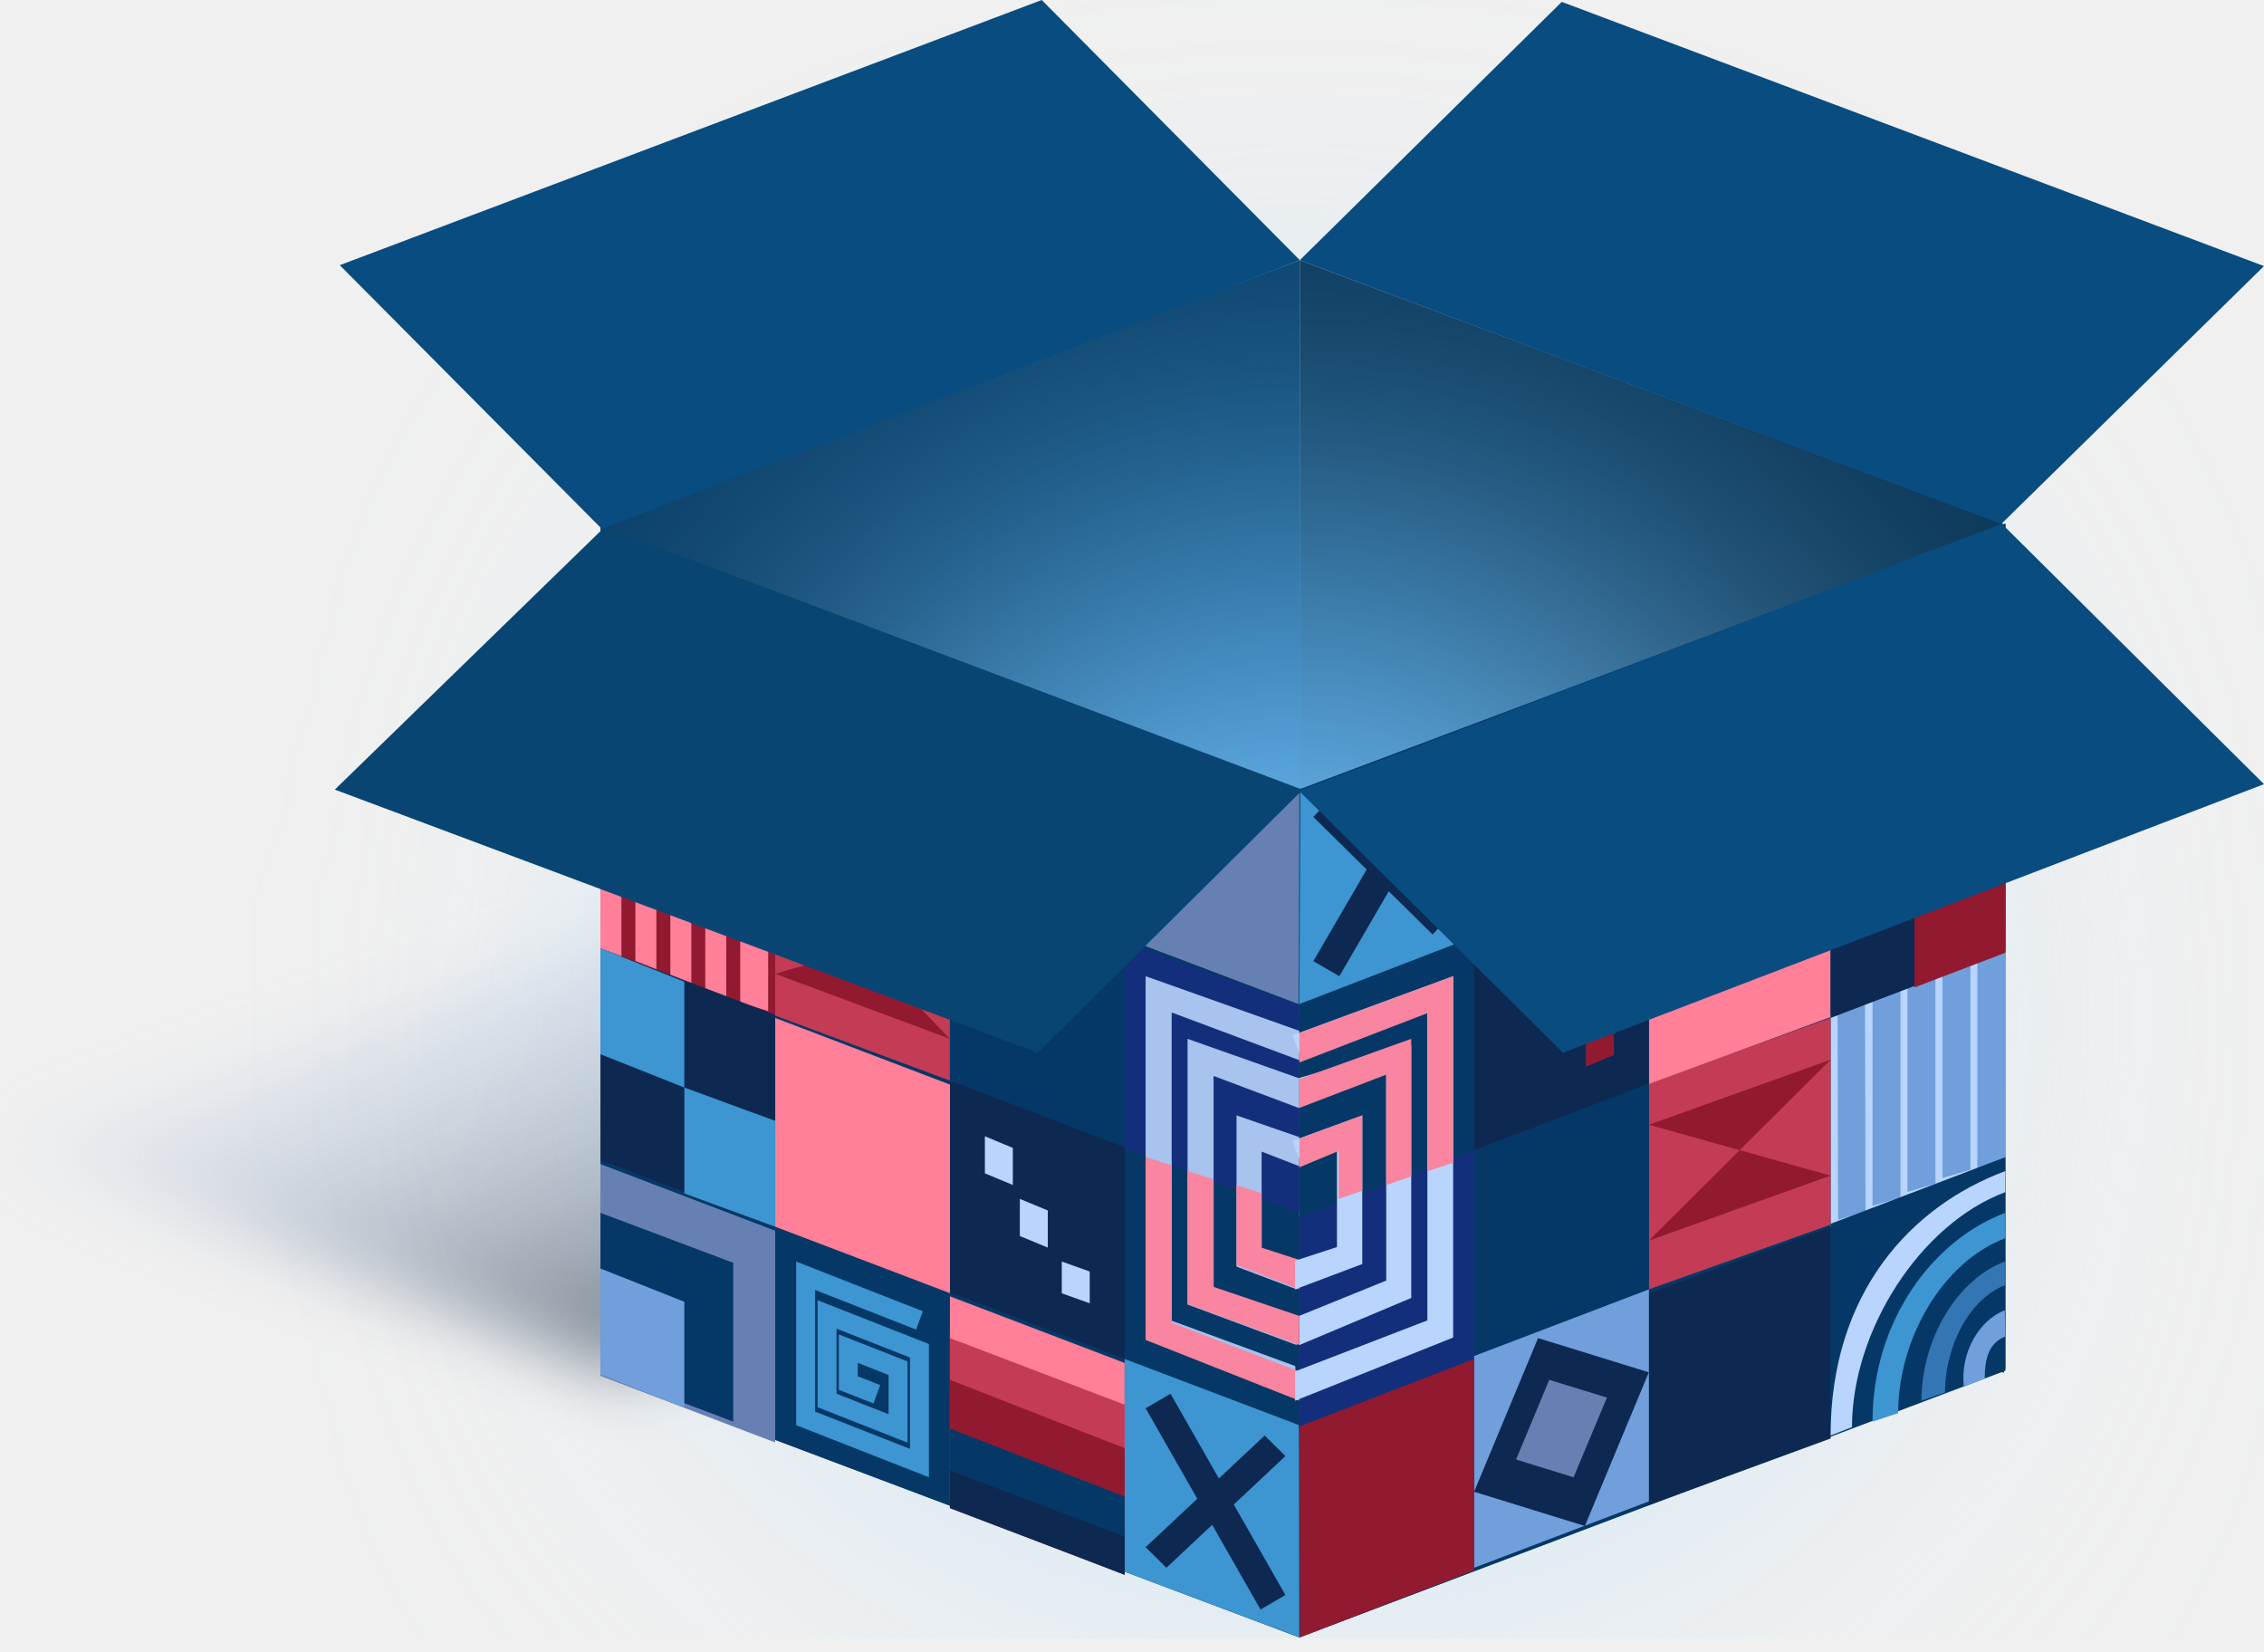
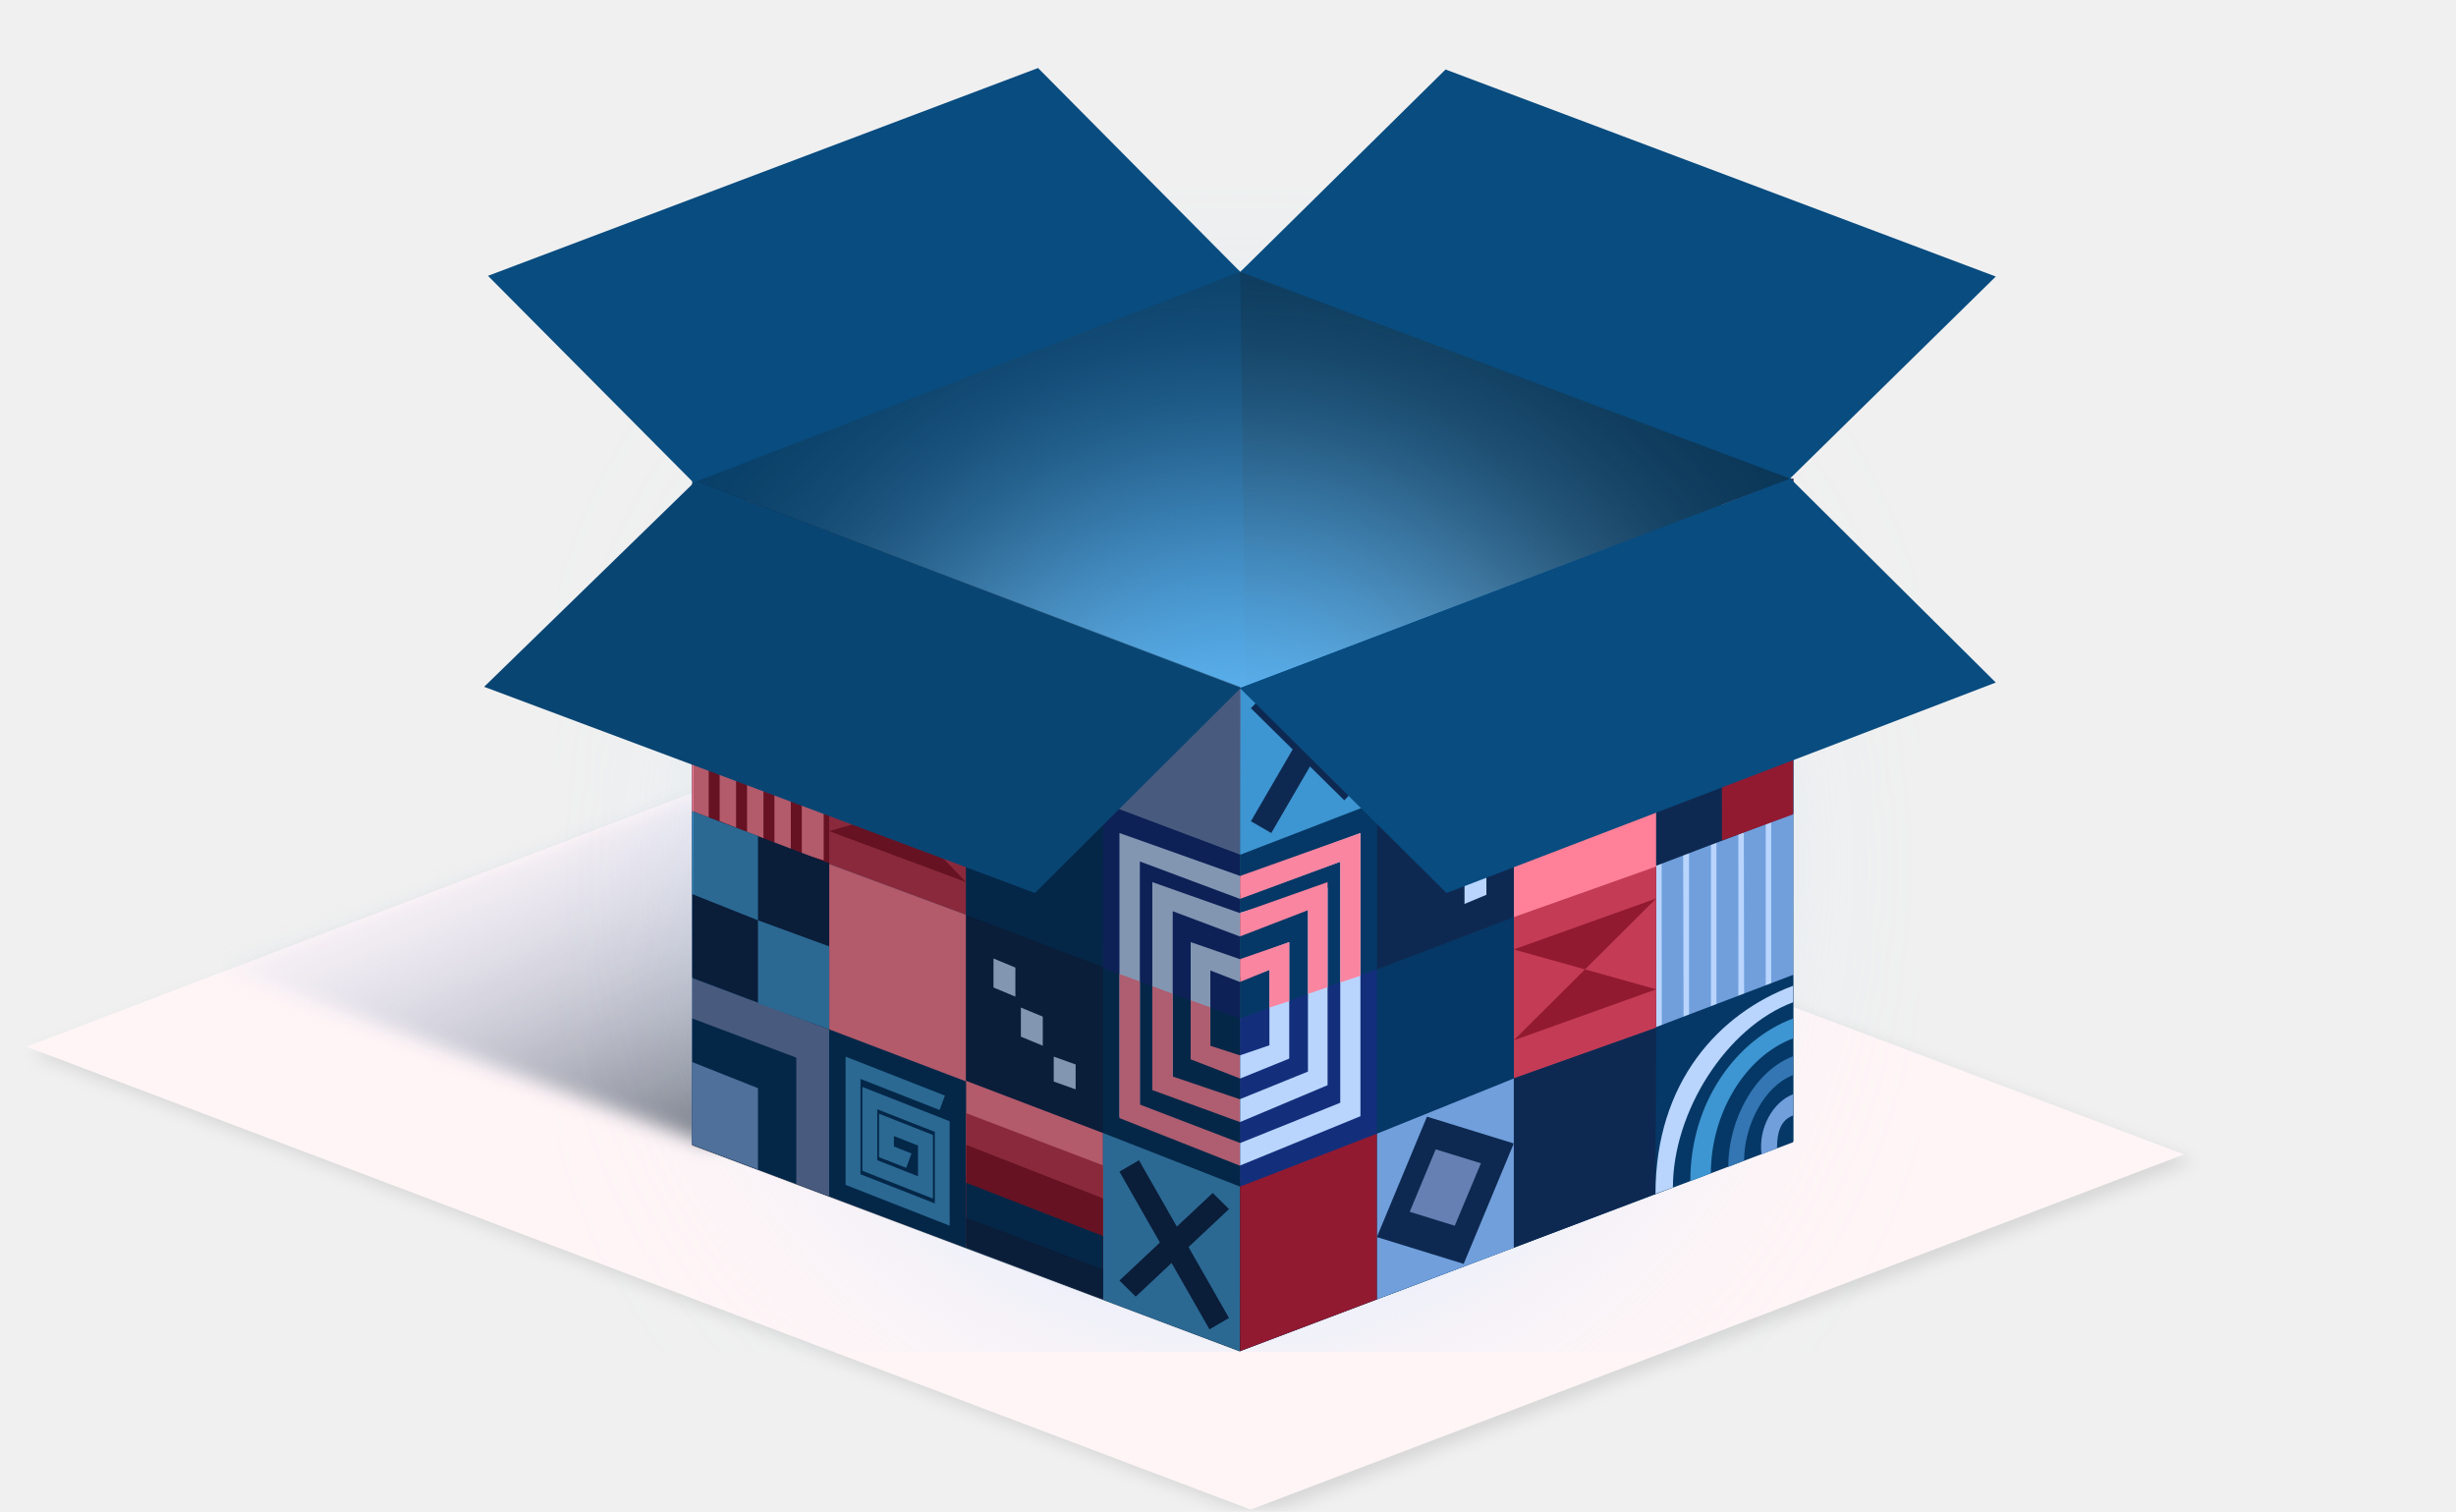
- <svg xmlns="http://www.w3.org/2000/svg" width="170" height="124" viewBox="0 0 170 124" fill="none">
+ <svg xmlns="http://www.w3.org/2000/svg" width="650" height="400" viewBox="0 0 650 400" fill="none">
  <g clip-path="url(#clip0)">
-     <g filter="url(#filter0_f)">
-       <path d="M106.146 80.808L46.757 103.135L-0.001 86.158L59.057 64.86L106.146 80.808Z" fill="url(#paint0_linear)" />
+     <g filter="url(#filter0_d)">
+       <path d="M331 399.5L578 305.5L253.5 183L7 277L331 399.5Z" fill="#FFF5F7" />
    </g>
-     <path d="M97.571 122.932L45.104 103.17L45.086 39.852L97.571 59.613V122.932Z" fill="#053866" />
-     <path d="M150.471 103.076L97.57 83.083L97.601 19.531L150.58 39.395L150.471 103.076Z" fill="#083556" />
-     <path d="M97.57 122.932L150.562 102.842L150.58 39.329L97.588 59.256L97.57 122.932Z" fill="#054270" />
-     <path d="M45.104 103.076L97.603 83.938V19.531L45.086 39.414L45.104 103.076Z" fill="#063D66" />
-     <g filter="url(#filter1_f)">
-       <ellipse cx="97.368" cy="76.497" rx="36.192" ry="36.04" fill="url(#paint1_radial)" />
+     <g clip-path="url(#clip1)">
+       <g filter="url(#filter1_f)">
+         <path d="M351.849 241.213L187.829 302.887L58.693 255.992L221.8 197.162L351.849 241.213Z" fill="url(#paint0_linear)" />
+       </g>
+       <path d="M328.163 357.573L183.259 302.986L183.21 128.082L328.163 182.668V357.573Z" fill="#053866" />
+       <path d="M474.576 302.123L328.164 247.498L327.5 72.57L330 70.5L474.567 126.819L474.576 302.123Z" fill="#083556" />
+       <path d="M328.164 357.572L474.517 302.078L474.567 126.638L328.214 181.682L328.164 357.572Z" fill="#054270" />
+       <path d="M183.259 302.726L330.5 243.5L328.243 71.95L326.5 70.5L183.21 126.873L183.259 302.726Z" fill="#063D66" />
+       <g filter="url(#filter2_f)">
+         <ellipse cx="327.605" cy="229.307" rx="99.954" ry="99.552" fill="url(#paint1_radial)" />
+       </g>
+       <path d="M328.167 357.575L183.264 302.986L183.214 128.082L328.167 182.668V357.575Z" fill="#053866" />
+       <path d="M219.452 185.815L183.264 172.067L183.214 128.082L219.452 142.129V185.815Z" fill="#053866" />
+       <path d="M192.847 169.931C189.583 170.013 186.337 169.425 183.31 168.203L183.211 163.564C190.574 166.377 197.64 165.834 203.076 162.084C209.549 157.642 213.651 150.288 213.651 139.628L217.999 141.356C217.999 153.496 214.392 160.307 206.733 165.588C202.622 168.345 197.798 169.854 192.847 169.931Z" fill="#FF8098" />
+       <path d="M255.689 198.805L219.451 184.985V141.072L255.689 154.892V198.805Z" fill="#0E2951" />
+       <path d="M291.926 213.238L255.688 199.418V155.505L291.926 169.274V213.238Z" fill="#FF8098" />
+       <path d="M328.164 226.224L291.925 212.573V168.495L328.41 182.039L328.164 226.224Z" fill="#6780B3" />
+       <path d="M219.449 229.116L183.211 215.346V171.382L219.449 185.202V229.116Z" fill="#911A31" />
+       <path d="M255.689 242.106L219.451 228.631V185.815L255.689 199.29V242.106Z" fill="#C43B55" />
+       <path d="M291.926 256.538L255.688 242.718V198.805L291.926 212.625V256.538Z" fill="#053866" />
+       <path d="M328.164 269.529L291.925 256.203L291.973 212.583L328.164 226.188V269.529Z" fill="#132F7C" />
+       <path d="M255.689 286.849L219.451 273.079V228.639L255.689 242.093V286.849Z" fill="#FF8098" />
+       <path d="M291.929 299.838L255.691 286.018V242.105L291.929 255.925V299.838Z" fill="#0E2951" />
+       <path d="M328.169 314.272L291.931 300.605V256.539L328.169 270.206V314.272Z" fill="#053866" />
+       <path d="M219.449 316.57L183.211 302.96V258.837L219.449 272.416V316.57Z" fill="#6780B3" />
+       <path d="M255.689 330.149L219.451 316.367V272.415L255.689 286.197V330.149Z" fill="#053866" />
+       <path d="M291.926 343.767L255.688 329.947V286.033L291.926 299.853V343.767Z" fill="#FF8098" />
+       <path d="M328.164 357.572L291.925 343.982V299.839L328.164 314.025V357.572Z" fill="#3D95D1" />
+       <path d="M190.703 161.276C188.131 161.315 185.579 160.814 183.211 159.806V154.484C188.476 156.511 195.007 155.802 198.247 153.673C203.664 150.073 206.297 144.497 206.297 136.742L210.752 138.516C210.752 148.046 207.36 153.875 201.285 158.083C198.152 160.174 194.469 161.286 190.703 161.276Z" fill="#D6516B" />
+       <path d="M188.113 151.173C186.433 151.207 184.765 150.88 183.211 150.211V144.598C186.377 145.881 191.279 145.56 193.986 142.728C196.795 139.788 197.561 137.383 197.561 132.412L202.055 134.282C202.055 141.124 199.808 145.774 195.569 148.821C193.363 150.364 190.767 151.183 188.113 151.173Z" fill="#C43B55" />
+       <path d="M185.519 141.054C184.724 141.128 183.927 140.964 183.211 140.58V135.052C183.98 135.368 186.48 135.579 187.442 135.052C189.125 134.105 189.125 132.262 188.307 129.525L193.356 131.367C193.356 135.21 192.106 137.895 189.75 139.685C188.487 140.573 187.019 141.047 185.519 141.054Z" fill="#A62E41" />
+       <path d="M327.602 307.055L296.272 295.518V220.455L328.162 231.794V237.884L301.672 227.981V292.918L327.153 303.378L327.602 307.055Z" fill="#B9D5FD" />
+       <path d="M328.162 308.498L296.272 295.894V257.777L301.672 259.719V292.313L328.162 302.466V308.498Z" fill="#F985A0" />
+       <path d="M327.572 295.428L304.972 288.315V233.445L328.164 241.647V247.837L310.371 241.144V285.78L328.164 291.97L327.572 295.428Z" fill="#B9D5FD" />
+       <path d="M327.572 283.294L315.121 279.947V249.321L328.167 253.838V259.876L320.33 256.833V277.157L328.167 280.545L327.572 283.294Z" fill="#B9D5FD" />
+       <path d="M328.167 285.405L315.121 280.34V264.712L320.33 266.596V276.765L328.167 279.297V285.405Z" fill="#F985A0" />
+       <path d="M328.164 296.952L304.972 288.471V261L310.371 263V284.892L328.164 290.922V296.952Z" fill="#F985A0" />
+       <path d="M210.752 313.33L183.211 302.96V269.528L210.752 279.896V313.33Z" fill="#053866" />
+       <path d="M200.605 309.499L183.211 302.96V281.074L200.605 287.978V309.499Z" fill="#709FDC" />
+       <path d="M291.926 184.659L278.67 207.465L255.688 182.64L268.943 159.834L291.926 184.659Z" fill="#C43B55" />
+       <path d="M283.231 184.135L276.299 195.919L264.387 183.115L271.267 171.382L283.231 184.135Z" fill="#911A31" />
+       <path d="M291.926 343.665L255.688 329.802V294.592L291.926 308.404V343.665Z" fill="#C43B55" />
+       <path d="M291.926 343.373L255.688 329.146V302.96L291.926 317.135V343.373Z" fill="#911A31" />
+       <path d="M291.926 343.312L255.688 329.157V313.002L291.926 327.105V343.312Z" fill="#053866" />
+       <path d="M291.926 343.857L255.688 330.057V322.207L291.926 335.957V343.857Z" fill="#0E2951" />
+       <path d="M219.451 195.918L255.689 209.405L219.451 219.959L255.689 233.445L219.451 195.918Z" fill="#911A31" />
+       <path d="M187.559 217.569L183.211 215.796V171.382L187.559 173.154V217.569Z" fill="#FF8098" />
+       <path d="M194.806 219.012L190.458 217.297V174.268L194.806 176.033V219.012Z" fill="#FF8098" />
+       <path d="M217.998 227.671L212.201 225.954V182.927L217.998 184.644V227.671Z" fill="#FF8098" />
+       <path d="M209.301 224.784L204.953 223.067V180.041L209.301 181.758V224.784Z" fill="#FF8098" />
+       <path d="M202.056 221.898L197.708 220.181V177.155L202.056 178.872V221.898Z" fill="#FF8098" />
+       <path d="M219.449 272.416L183.211 258.596V214.682L219.449 228.452V272.416Z" fill="#0E2951" />
+       <path d="M219.449 272.415L200.605 265.511V243.548L219.449 250.452V272.415Z" fill="#3D95D1" />
+       <path d="M200.605 243.549L183.211 236.633V214.682L200.605 221.232V243.549Z" fill="#3D95D1" />
+       <path fill-rule="evenodd" clip-rule="evenodd" d="M223.799 279.632L250.071 289.943L248.678 293.75L227.731 285.529V310.757L247.409 318.48V299.544L232.175 293.557V307.042L242.964 311.291V303.16L236.572 300.644V303.424L241.23 305.255L239.835 309.06L232.641 306.233V294.742L246.895 300.353V317.195L228.244 309.849V287.658L251.34 296.735V324.376L223.799 313.567V279.632Z" fill="#3D95D1" />
+       <path fill-rule="evenodd" clip-rule="evenodd" d="M325.263 319.974L300.584 343.139L296.272 338.881L320.951 315.715L325.263 319.974Z" fill="#0E2951" />
+       <path fill-rule="evenodd" clip-rule="evenodd" d="M301.438 307.055L325.263 348.791L320.097 351.799L296.272 310.063L301.438 307.055Z" fill="#0E2951" />
+       <path d="M268.731 263.755L262.934 261.339V253.652L268.731 256.068V263.755Z" fill="#B9D5FD" />
+       <path d="M275.978 276.745L270.181 274.342V266.642L275.978 269.045V276.745Z" fill="#B9D5FD" />
+       <path d="M284.677 288.293L278.88 286.222V279.632L284.677 281.703V288.293Z" fill="#B9D5FD" />
+       <path d="M328.409 182.039L474.565 126.639V302.279L328.162 357.573L328.409 182.039Z" fill="#053866" />
+       <path d="M438.329 228.49L474.567 214.682V258.607L438.329 272.415V228.49Z" fill="#B9D5FD" />
+       <path d="M400.641 242.59L438.329 229.115V271.98L400.641 285.406V242.59Z" fill="#C43B55" />
+       <path d="M364.406 255.925L400.644 242.105V286.018L364.406 299.838V255.925Z" fill="#053866" />
+       <path d="M328.165 269.5L364.403 256.5V300.3L328.165 314.272V269.5Z" fill="#132F7C" />
+       <path d="M400.64 198.192L438.328 184.372V229.32L400.64 242.709V198.192Z" fill="#FF8098" />
+       <path d="M364.406 212.626L400.644 198.806V242.719L364.406 256.539V212.626Z" fill="#0E2951" />
+       <path d="M328.165 225.767L364.403 211.795V255.557L328.165 269.529V225.767Z" fill="#053866" />
+       <path d="M400.645 285.386L438.39 271.975L438.139 315.931L400.645 330.192V285.386Z" fill="#0E2951" />
+       <path d="M364.406 300.031L400.644 285.407V330.199L364.406 343.843V300.031Z" fill="#709FDC" />
+       <path d="M328.165 314.027L364.403 300.031V343.869L328.165 357.57V314.027Z" fill="#911A31" />
+       <path d="M438.327 140.497L474.565 126.639V170.564L438.327 184.372V140.497Z" fill="#C43B55" />
+       <path d="M400.637 154.893L438.325 141.073V184.986L400.637 198.806V154.893Z" fill="#053866" />
+       <path d="M364.399 168.98L400.637 155.505V198.321L364.399 211.795V168.98Z" fill="#FF8098" />
+       <path d="M328.361 182.018L364.401 168.495V212.257L328.163 226.229L328.361 182.018Z" fill="#3D95D1" />
+       <path d="M328.158 308.46V302.519L354.706 291.84V228.019L328.595 237.56L326.711 232.716L360.05 220.456V295.399L328.158 308.46Z" fill="#B9D5FD" />
+       <path d="M360.053 258.229L354.711 260V228.061L328.163 237.892V231.83L360.053 220.456V258.229Z" fill="#F985A0" />
+       <path d="M328.163 296.953V290.885L346.163 283.583V240.661L328.163 247.618V241.55L351.356 234.889V287.185L328.163 296.953Z" fill="#B9D5FD" />
+       <path d="M328.158 285.448V279.294L335.958 276.627V256.656L328.561 259.357L326.711 254.63L341.207 249.323V280.149L328.158 285.448Z" fill="#B9D5FD" />
+       <path d="M341.209 264.945L335.948 266.643V256.698L328.163 259.864V253.83L341.209 249.323V264.945Z" fill="#F985A0" />
+       <path d="M351.356 261.268L346.163 263V240.877L328.163 247.821V241.646L351.356 233.446V261.268Z" fill="#F985A0" />
+       <path d="M455.719 133.581L474.563 126.639V148.614L455.719 155.506V133.581Z" fill="#FF8098" />
+       <path d="M364.399 327.381L377.663 295.51L400.637 302.608L387.373 334.48L364.399 327.381Z" fill="#0E2951" />
+       <path d="M373.095 320.693L379.971 304.17L391.939 307.853L385.013 324.376L373.095 320.693Z" fill="#6780B3" />
+       <path d="M364.399 168.961L400.637 155.505V189.729L364.399 203.135V168.961Z" fill="#C43B55" />
+       <path d="M364.399 169.224L400.637 155.505V180.806L364.399 194.475V169.224Z" fill="#911A31" />
+       <path d="M364.399 168.986L400.637 155.505V170.94L364.399 184.372V168.986Z" fill="#053866" />
+       <path d="M364.399 169.274L400.637 155.505V163.387L364.399 177.155V169.274Z" fill="#0E2951" />
+       <path d="M438.325 261.817L400.637 275.303L438.325 237.777L400.637 251.263" fill="#911A31" />
+       <path d="M474.561 259.131L468.764 260.87V216.471L474.561 214.683V259.131Z" fill="#709FDC" />
+       <path d="M467.314 261.057L461.592 263.211L461.517 219.286L467.314 217.569V261.057Z" fill="#709FDC" />
+       <path d="M445.57 269.256L439.814 271.579L439.773 227.947L445.462 226.229L445.57 269.256Z" fill="#709FDC" />
+       <path d="M452.82 266.369L447.023 269.069V225.059L452.82 223.342V266.369Z" fill="#709FDC" />
+       <path d="M460.067 263.482L454.27 267.195V222.173L460.067 220.456V263.482Z" fill="#709FDC" />
+       <path d="M438.327 185.203L474.565 171.383V215.296L438.327 229.116V185.203Z" fill="#0E2951" />
+       <path d="M438.327 271.803L474.565 257.983V301.897L438.327 315.717V271.803Z" fill="#053866" />
+       <path d="M438.327 185.158L455.721 178.599V199.464L438.327 206.023V185.158Z" fill="#911A31" />
+       <path d="M442.746 314.257L438.139 315.93C438.139 286.348 454.959 268.166 474.565 260.87V265.237C456.874 271.839 442.746 294.254 442.746 314.257Z" fill="#B9D5FD" />
+       <path d="M452.797 310.491L447.353 312.583C447.353 291.46 459.731 275.049 474.564 269.53V274.798C461.604 279.665 452.797 294.987 452.797 310.491Z" fill="#3D95D1" />
+       <path d="M461.593 307.144L457.404 308.817C457.404 295.993 464.672 283.235 474.562 279.529V284.509C466.858 287.435 461.593 297.928 461.593 307.144Z" fill="#3376B3" />
+       <path d="M470.298 303.877L466.199 305.47C465.317 298.524 469.235 291.605 474.575 289.571L474.561 295.195C471.229 296.435 470.298 299.66 470.298 303.877Z" fill="#709FDC" />
+       <path fill-rule="evenodd" clip-rule="evenodd" d="M433.976 146.845V181.552L407.773 191.589L406.315 187.696L429.859 178.677V152.874L409.102 160.825V180.197L425.205 174.063V160.267L413.757 164.628V172.895L420.5 170.315V167.522L417.083 168.834L415.622 164.942L424.617 161.489V173.191L409.64 178.922V161.748L429.322 154.25V176.943L404.985 186.215V157.95L433.976 146.845Z" fill="#F985A0" />
+       <path fill-rule="evenodd" clip-rule="evenodd" d="M331.06 217.338L356.11 174.269L361.501 177.387L336.451 220.456L331.06 217.338Z" fill="#0E2951" />
+       <path fill-rule="evenodd" clip-rule="evenodd" d="M355.777 211.796L331.06 187.434L335.335 182.929L360.051 207.291L355.777 211.796Z" fill="#0E2951" />
+       <path d="M387.593 231.532L393.39 229.116V236.803L387.593 239.219V231.532Z" fill="#B9D5FD" />
+       <path d="M380.346 225.402L386.143 223.342V229.942L380.346 232.002V225.402Z" fill="#911A31" />
+       <path d="M371.646 218.197L377.443 216.126V222.715L371.646 224.786V218.197Z" fill="#911A31" />
+       <path d="M447.023 137.404L474.564 126.639V160.719L447.023 171.382V137.404Z" fill="#053866" />
+       <path d="M455.719 199.948L474.563 193.032V215.512L455.729 222.435L455.719 199.948Z" fill="#911A31" />
+       <path opacity="0.3" d="M183.799 127.186L328.25 181.779V357.761L183.154 303.168L183.799 127.186Z" fill="black" />
+       <path d="M528.2 73.184L473.74 126.64L328.25 71.952L382.574 18.39L528.2 73.184Z" fill="#084C80" />
+       <path d="M328.41 182.039L273.887 236.332L128.129 181.758L184.082 127.312L328.41 182.039Z" fill="#094573" />
+       <path d="M328.249 71.951L274.729 18L129.153 72.997L183.513 127.694L328.249 71.951Z" fill="#084C80" />
+       <path d="M528.199 180.628L473.835 126.638L328.164 182.09L382.828 236.332L528.199 180.628Z" fill="#084C80" />
    </g>
-     <path d="M97.553 122.932L45.104 103.17L45.086 39.852L97.571 59.613L97.553 122.932Z" fill="#053866" />
-     <path d="M58.207 60.752L45.104 55.775L45.086 39.852L58.207 44.937V60.752Z" fill="#053866" />
-     <path d="M48.575 55.002C47.393 55.032 46.218 54.819 45.122 54.377L45.086 52.697C47.752 53.715 50.311 53.519 52.279 52.161C54.623 50.553 56.108 47.891 56.108 44.032L57.682 44.657C57.682 49.052 56.376 51.518 53.603 53.43C52.114 54.428 50.368 54.974 48.575 55.002Z" fill="#FF8098" />
-     <path d="M71.328 65.455L58.207 60.452V44.554L71.328 49.557V65.455Z" fill="#0E2951" />
-     <path d="M84.449 70.68L71.328 65.677V49.779L84.449 54.764V70.68Z" fill="#FF8098" />
-     <path d="M97.499 75.383L84.449 70.439V54.482L97.57 59.28L97.499 75.383Z" fill="#6780B3" />
-     <path d="M58.207 76.428L45.086 71.443V55.527L58.207 60.531V76.428Z" fill="#911A31" />
-     <path d="M71.328 81.131L58.207 76.253V60.752L71.328 65.63V81.131Z" fill="#C43B55" />
-     <path d="M84.449 86.355L71.328 81.352V65.455L84.449 70.458V86.355Z" fill="#053866" />
-     <path d="M97.57 91.058L84.449 86.234V70.68L97.57 75.504V91.058Z" fill="#132F7C" />
-     <path d="M71.332 97.328L58.211 92.343V76.428L71.332 81.431V97.328Z" fill="#FF8098" />
-     <path d="M84.453 102.031L71.332 97.028V81.13L84.453 86.133V102.031Z" fill="#0E2951" />
-     <path d="M97.574 107.256L84.453 102.308V86.356L97.574 91.303V107.256Z" fill="#053866" />
-     <path d="M58.207 108.301L45.086 103.298V87.4L58.207 92.403V108.301Z" fill="#6780B3" />
-     <path d="M71.332 113.004L58.211 108.014V92.103L71.332 97.092V113.004Z" fill="#053866" />
-     <path d="M84.449 118.229L71.328 113.226V97.328L84.449 102.331V118.229Z" fill="#FF8098" />
-     <path d="M97.57 122.931L84.449 118.011V102.031L97.516 106.987L97.57 122.931Z" fill="#3D95D1" />
-     <path d="M47.799 51.869C46.867 51.883 45.943 51.702 45.086 51.337V49.41C46.992 50.144 49.357 49.887 50.53 49.116C52.492 47.813 53.445 45.795 53.445 42.987L55.058 43.629C55.058 47.079 53.83 49.19 51.63 50.713C50.496 51.47 49.162 51.872 47.799 51.869Z" fill="#D6516B" />
-     <path d="M46.861 48.211C46.253 48.224 45.649 48.105 45.086 47.863V45.831C46.232 46.296 48.008 46.179 48.987 45.154C50.005 44.09 50.282 43.219 50.282 41.419L51.909 42.097C51.909 44.574 51.095 46.257 49.561 47.36C48.762 47.919 47.822 48.215 46.861 48.211Z" fill="#C43B55" />
-     <path d="M45.922 44.548C45.634 44.575 45.345 44.516 45.086 44.377V42.376C45.364 42.49 46.27 42.566 46.618 42.376C47.228 42.033 47.228 41.366 46.932 40.374L48.76 41.042C48.76 42.433 48.307 43.405 47.454 44.053C46.997 44.374 46.465 44.546 45.922 44.548Z" fill="#A62E41" />
-     <path d="M97.367 104.643L86.023 100.467V73.293L97.57 77.397V79.602L87.979 76.017V99.158L97.257 102.564L97.367 104.643Z" fill="#A7C3EE" />
-     <path d="M97.57 105.166L86.023 100.603V86.878L87.979 87.499V99.307L97.57 102.982V105.166Z" fill="#F985A0" />
-     <path d="M97.365 100.986L89.172 97.944V77.995L97.57 80.965V83.205L91.127 80.782V96.942L97.57 99.182L97.365 100.986Z" fill="#A7C3EE" />
-     <path d="M97.374 96.806L92.848 95.099V83.743L97.571 85.378V87.564L94.734 86.462V93.82L97.571 95.046L97.374 96.806Z" fill="#A7C3EE" />
-     <path d="M97.571 96.805L92.848 94.972V88.968L94.734 89.597V93.678L97.571 94.594V96.805Z" fill="#F985A0" />
-     <path d="M97.57 100.986L89.172 97.916V87.923L91.127 88.544V96.62L97.57 98.803V100.986Z" fill="#F985A0" />
-     <path d="M55.058 106.734L45.086 102.98V91.058L55.058 94.812V106.734Z" fill="#053866" />
-     <path d="M51.384 105.688L45.086 103.189V95.238L51.384 97.737V105.688Z" fill="#709FDC" />
-     <path d="M84.449 60.334L79.65 68.59L71.328 59.603L76.128 51.347L84.449 60.334Z" fill="#C43B55" />
-     <path d="M81.3 60.144L78.79 64.41L74.477 59.775L76.968 55.527L81.3 60.144Z" fill="#911A31" />
-     <path d="M84.449 118.229L71.328 113.21V100.463L84.449 105.464V118.229Z" fill="#C43B55" />
-     <path d="M84.449 118.229L71.328 113.078V103.598L84.449 108.73V118.229Z" fill="#911A31" />
-     <path d="M84.449 118.229L71.328 113.104V107.256L84.449 112.362V118.229Z" fill="#053866" />
-     <path d="M84.449 118.229L71.328 113.233V110.391L84.449 115.369V118.229Z" fill="#0E2951" />
-     <path d="M58.211 64.41L71.332 69.292L58.211 73.113L71.332 77.996L58.211 64.41Z" fill="#911A31" />
-     <path d="M46.66 72.248L45.086 71.606V55.527L46.66 56.169V72.248Z" fill="#FF8098" />
-     <path d="M49.285 72.77L47.711 72.149V56.572L49.285 57.211V72.77Z" fill="#FF8098" />
-     <path d="M57.681 75.905L55.582 75.283V59.707L57.681 60.329V75.905Z" fill="#FF8098" />
-     <path d="M54.532 74.86L52.957 74.238V58.662L54.532 59.283V74.86Z" fill="#FF8098" />
-     <path d="M51.91 73.815L50.336 73.193V57.617L51.91 58.238V73.815Z" fill="#FF8098" />
-     <path d="M58.207 92.103L45.086 87.1V71.203L58.207 76.188V92.103Z" fill="#0E2951" />
-     <path d="M58.21 92.103L51.387 89.604V81.653L58.21 84.152V92.103Z" fill="#3D95D1" />
-     <path d="M51.384 81.653L45.086 79.149V71.203L51.384 73.706V81.653Z" fill="#3D95D1" />
-     <path fill-rule="evenodd" clip-rule="evenodd" d="M59.781 94.716L69.294 98.448L68.789 99.826L61.205 96.85V105.983L68.33 108.779V101.924L62.814 99.757V104.639L66.721 106.177V103.233L64.406 102.323V103.329L66.093 103.992L65.588 105.369L62.983 104.346V100.186L68.144 102.217V108.314L61.391 105.655V97.621L69.753 100.907V110.914L59.781 107.001V94.716Z" fill="#3D95D1" />
-     <path fill-rule="evenodd" clip-rule="evenodd" d="M96.52 109.32L87.585 117.707L86.023 116.165L94.959 107.779L96.52 109.32Z" fill="#0E2951" />
-     <path fill-rule="evenodd" clip-rule="evenodd" d="M87.894 104.644L96.52 119.753L94.65 120.842L86.023 105.732L87.894 104.644Z" fill="#0E2951" />
-     <path d="M76.052 88.968L73.953 88.094V85.311L76.052 86.185V88.968Z" fill="#B9D5FD" />
-     <path d="M78.677 93.67L76.578 92.8V90.013L78.677 90.883V93.67Z" fill="#B9D5FD" />
-     <path d="M81.826 97.851L79.727 97.101V94.716L81.826 95.466V97.851Z" fill="#B9D5FD" />
-     <path d="M97.588 59.256L150.58 39.329V102.914L97.57 122.932L97.588 59.256Z" fill="#053866" />
-     <path d="M137.457 76.201L150.578 71.203V87.105L137.457 92.103V76.201Z" fill="#B9D5FD" />
-     <path d="M123.812 81.306L137.459 76.428V91.945L123.812 96.806V81.306Z" fill="#C43B55" />
-     <path d="M110.691 86.133L123.813 81.13V97.028L110.691 102.031V86.133Z" fill="#053866" />
-     <path d="M97.57 91.413L110.692 86.356V102.198L97.57 107.256V91.413Z" fill="#132F7C" />
-     <path d="M123.812 65.233L137.459 60.23V76.364L123.812 81.38V65.233Z" fill="#FF8098" />
-     <path d="M110.691 70.458L123.813 65.455V81.352L110.691 86.355V70.458Z" fill="#0E2951" />
-     <path d="M97.57 75.215L110.692 70.157V86L97.57 91.058V75.215Z" fill="#053866" />
-     <path d="M123.812 97.088L137.459 92.103V108.001L123.812 113.004V97.088Z" fill="#0E2951" />
-     <path d="M110.691 101.809L123.813 96.806V112.722L110.691 117.707V101.809Z" fill="#709FDC" />
-     <path d="M97.57 107.098L110.692 102.031V117.901L97.624 122.932L97.57 107.098Z" fill="#911A31" />
-     <path d="M137.457 44.346L150.578 39.329V55.231L137.457 60.23V44.346Z" fill="#C43B55" />
-     <path d="M123.809 49.557L137.455 44.554V60.452L123.809 65.455V49.557Z" fill="#053866" />
-     <path d="M110.688 54.657L123.809 49.779V65.279L110.688 70.157V54.657Z" fill="#FF8098" />
-     <path d="M97.642 59.377L110.692 54.482V70.325L97.57 75.383L97.642 59.377Z" fill="#3D95D1" />
-     <path d="M97.246 105.166V102.965L107.179 99.135V76.031L97.725 79.485L97.043 77.731L109.115 73.293V100.423L97.246 105.166Z" fill="#B9D5FD" />
-     <path d="M109.117 87.293L107.234 87.923V76.046L97.57 79.771V77.557L109.117 73.293V87.293Z" fill="#F985A0" />
-     <path d="M97.57 100.986V98.79L104.088 96.146V80.608L97.57 83.126V80.929L105.968 78.518V97.45L97.57 100.986Z" fill="#B9D5FD" />
-     <path d="M97.242 96.806V94.658L100.391 93.628V86.398L97.713 87.376L97.043 85.664L102.291 83.743V94.903L97.242 96.806Z" fill="#B9D5FD" />
-     <path d="M102.294 89.399L100.516 90.013V86.413L97.57 87.642V85.482L102.294 83.743V89.399Z" fill="#F985A0" />
-     <path d="M105.968 88.331L104.088 88.968V80.685L97.57 83.181V81.004L105.968 77.995V88.331Z" fill="#F985A0" />
-     <path d="M143.754 41.842L150.577 39.329V47.284L143.754 49.779V41.842Z" fill="#FF8098" />
-     <path d="M110.688 112.001L115.49 100.463L123.809 103.033L119.006 114.571L110.688 112.001Z" fill="#0E2951" />
-     <path d="M113.84 109.581L116.329 103.599L120.663 104.932L118.155 110.914L113.84 109.581Z" fill="#6780B3" />
-     <path d="M110.688 54.65L123.809 49.779V62.169L110.688 67.022V54.65Z" fill="#C43B55" />
-     <path d="M110.688 54.746L123.809 49.779V58.939L110.688 63.887V54.746Z" fill="#911A31" />
-     <path d="M110.688 54.66L123.809 49.779V55.367L110.688 60.23V54.66Z" fill="#053866" />
-     <path d="M110.688 54.764L123.809 49.779V52.633L110.688 57.617V54.764Z" fill="#0E2951" />
-     <path d="M137.455 88.266L123.809 93.148L137.455 79.563L123.809 84.445" fill="#911A31" />
-     <path d="M150.576 87.294L148.477 87.923V71.85L150.576 71.203V87.294Z" fill="#709FDC" />
-     <path d="M147.955 87.824L145.855 88.446V72.869L147.955 72.248V87.824Z" fill="#709FDC" />
-     <path d="M140.08 90.959L138.02 91.581L137.98 76.004L140.041 75.383L140.08 90.959Z" fill="#709FDC" />
-     <path d="M142.705 89.914L140.605 90.536V74.96L142.705 74.338V89.914Z" fill="#709FDC" />
-     <path d="M145.33 88.869L143.23 89.49V73.914L145.33 73.293V88.869Z" fill="#709FDC" />
-     <path d="M137.457 60.531L150.578 55.527V71.425L137.457 76.428V60.531Z" fill="#0E2951" />
-     <path d="M137.457 91.882L150.578 86.878V102.776L137.457 107.779V91.882Z" fill="#053866" />
-     <path d="M137.457 60.514L143.755 58.14V65.693L137.457 68.067V60.514Z" fill="#911A31" />
-     <path d="M139.063 107.15L137.457 107.779C137.457 97.07 143.479 90.565 150.578 87.923V89.505C144.173 91.894 139.063 99.909 139.063 107.15Z" fill="#B9D5FD" />
-     <path d="M142.53 106.098L140.605 106.734C140.605 99.087 145.207 93.057 150.578 91.059V92.966C145.885 94.728 142.53 100.486 142.53 106.098Z" fill="#3D95D1" />
-     <path d="M146.045 104.548L144.281 105.166C144.281 100.524 146.963 96.057 150.544 94.716L150.579 96.481C147.79 97.54 146.045 101.212 146.045 104.548Z" fill="#3376B3" />
-     <path d="M149.031 103.493L147.47 104.121C147.151 101.607 148.605 99.11 150.539 98.374L150.575 100.349C149.368 100.798 149.031 101.966 149.031 103.493Z" fill="#709FDC" />
-     <path fill-rule="evenodd" clip-rule="evenodd" d="M135.88 46.644V59.209L126.392 62.842L125.864 61.433L134.389 58.168V48.827L126.874 51.705V58.718L132.704 56.497V51.503L128.559 53.082V56.075L131 55.14V54.13L129.763 54.604L129.234 53.195L132.491 51.945V56.182L127.068 58.256V52.039L134.195 49.325V57.54L125.383 60.897V50.664L135.88 46.644Z" fill="#F985A0" />
-     <path fill-rule="evenodd" clip-rule="evenodd" d="M98.617 72.164L107.687 56.572L109.639 57.701L100.569 73.293L98.617 72.164Z" fill="#0E2951" />
-     <path fill-rule="evenodd" clip-rule="evenodd" d="M107.567 70.157L98.617 61.338L100.165 59.707L109.114 68.526L107.567 70.157Z" fill="#0E2951" />
-     <path d="M119.086 77.302L121.185 76.428V79.211L119.086 80.085V77.302Z" fill="#911A31" />
-     <path d="M116.461 75.084L118.56 74.338V76.727L116.461 77.473V75.084Z" fill="#911A31" />
-     <path d="M113.312 72.475L115.412 71.725V74.111L113.312 74.86V72.475Z" fill="#911A31" />
-     <path d="M140.605 43.226L150.578 39.329V51.667L140.605 55.527V43.226Z" fill="#053866" />
-     <path d="M143.754 65.868L150.577 63.365V71.533L143.754 74.134V65.868Z" fill="#911A31" />
-     <path d="M170 19.978L150.281 39.33L97.602 19.532L117.271 0.141L170 19.978Z" fill="#084C80" />
-     <path d="M97.817 59.296L77.917 79.04L25.141 59.284L45.4 39.573L97.817 59.296Z" fill="#094573" />
-     <path d="M97.601 19.531L78.222 0L25.512 19.91L45.194 39.711L97.601 19.531Z" fill="#084C80" />
-     <path d="M170 58.874L150.315 39.329L97.57 59.404L117.363 79.04L170 58.874Z" fill="#084C80" />
  </g>
  <defs>
-     <filter id="filter0_f" x="-5" y="59.86" width="116.147" height="48.275" filterUnits="userSpaceOnUse" color-interpolation-filters="sRGB">
+     <filter id="filter0_d" x="5" y="181" width="579" height="224.5" filterUnits="userSpaceOnUse" color-interpolation-filters="sRGB">
+       <feFlood flood-opacity="0" result="BackgroundImageFix" />
+       <feColorMatrix in="SourceAlpha" type="matrix" values="0 0 0 0 0 0 0 0 0 0 0 0 0 0 0 0 0 0 127 0" />
+       <feOffset dx="2" dy="2" />
+       <feGaussianBlur stdDeviation="2" />
+       <feColorMatrix type="matrix" values="0 0 0 0 0 0 0 0 0 0 0 0 0 0 0 0 0 0 0.1 0" />
+       <feBlend mode="normal" in2="BackgroundImageFix" result="effect1_dropShadow" />
+       <feBlend mode="normal" in="SourceGraphic" in2="effect1_dropShadow" result="shape" />
+     </filter>
+     <filter id="filter1_f" x="53.693" y="192.162" width="303.156" height="115.726" filterUnits="userSpaceOnUse" color-interpolation-filters="sRGB">
      <feFlood flood-opacity="0" result="BackgroundImageFix" />
      <feBlend mode="normal" in="SourceGraphic" in2="BackgroundImageFix" result="shape" />
      <feGaussianBlur stdDeviation="2.5" result="effect1_foregroundBlur" />
    </filter>
-     <filter id="filter1_f" x="-18.824" y="-39.542" width="232.384" height="232.079" filterUnits="userSpaceOnUse" color-interpolation-filters="sRGB">
+     <filter id="filter2_f" x="147.65" y="49.755" width="359.909" height="359.104" filterUnits="userSpaceOnUse" color-interpolation-filters="sRGB">
      <feFlood flood-opacity="0" result="BackgroundImageFix" />
      <feBlend mode="normal" in="SourceGraphic" in2="BackgroundImageFix" result="shape" />
      <feGaussianBlur stdDeviation="40" result="effect1_foregroundBlur" />
    </filter>
-     <linearGradient id="paint0_linear" x1="103.002" y1="103.78" x2="75.822" y2="44.535" gradientUnits="userSpaceOnUse">
+     <linearGradient id="paint0_linear" x1="343.165" y1="304.669" x2="268.078" y2="141.028" gradientUnits="userSpaceOnUse">
      <stop offset="0.096" />
      <stop offset="0.978" stop-color="#B4D1FA" stop-opacity="0" />
    </linearGradient>
-     <radialGradient id="paint1_radial" cx="0" cy="0" r="1" gradientUnits="userSpaceOnUse" gradientTransform="translate(96.9517 64.0697) rotate(90) scale(28.5832 28.704)">
+     <radialGradient id="paint1_radial" cx="0" cy="0" r="1" gradientUnits="userSpaceOnUse" gradientTransform="translate(326.456 194.979) rotate(90) scale(78.9549 79.2743)">
      <stop stop-color="#0095FF" />
      <stop offset="1" stop-color="#BCE3FF" />
    </radialGradient>
    <clipPath id="clip0">
-       <rect width="170" height="123" fill="white" />
+       <rect width="650" height="400" fill="white" />
+     </clipPath>
+     <clipPath id="clip1">
+       <rect width="469.504" height="339.761" fill="white" transform="translate(58.6934 18)" />
    </clipPath>
  </defs>
</svg>
